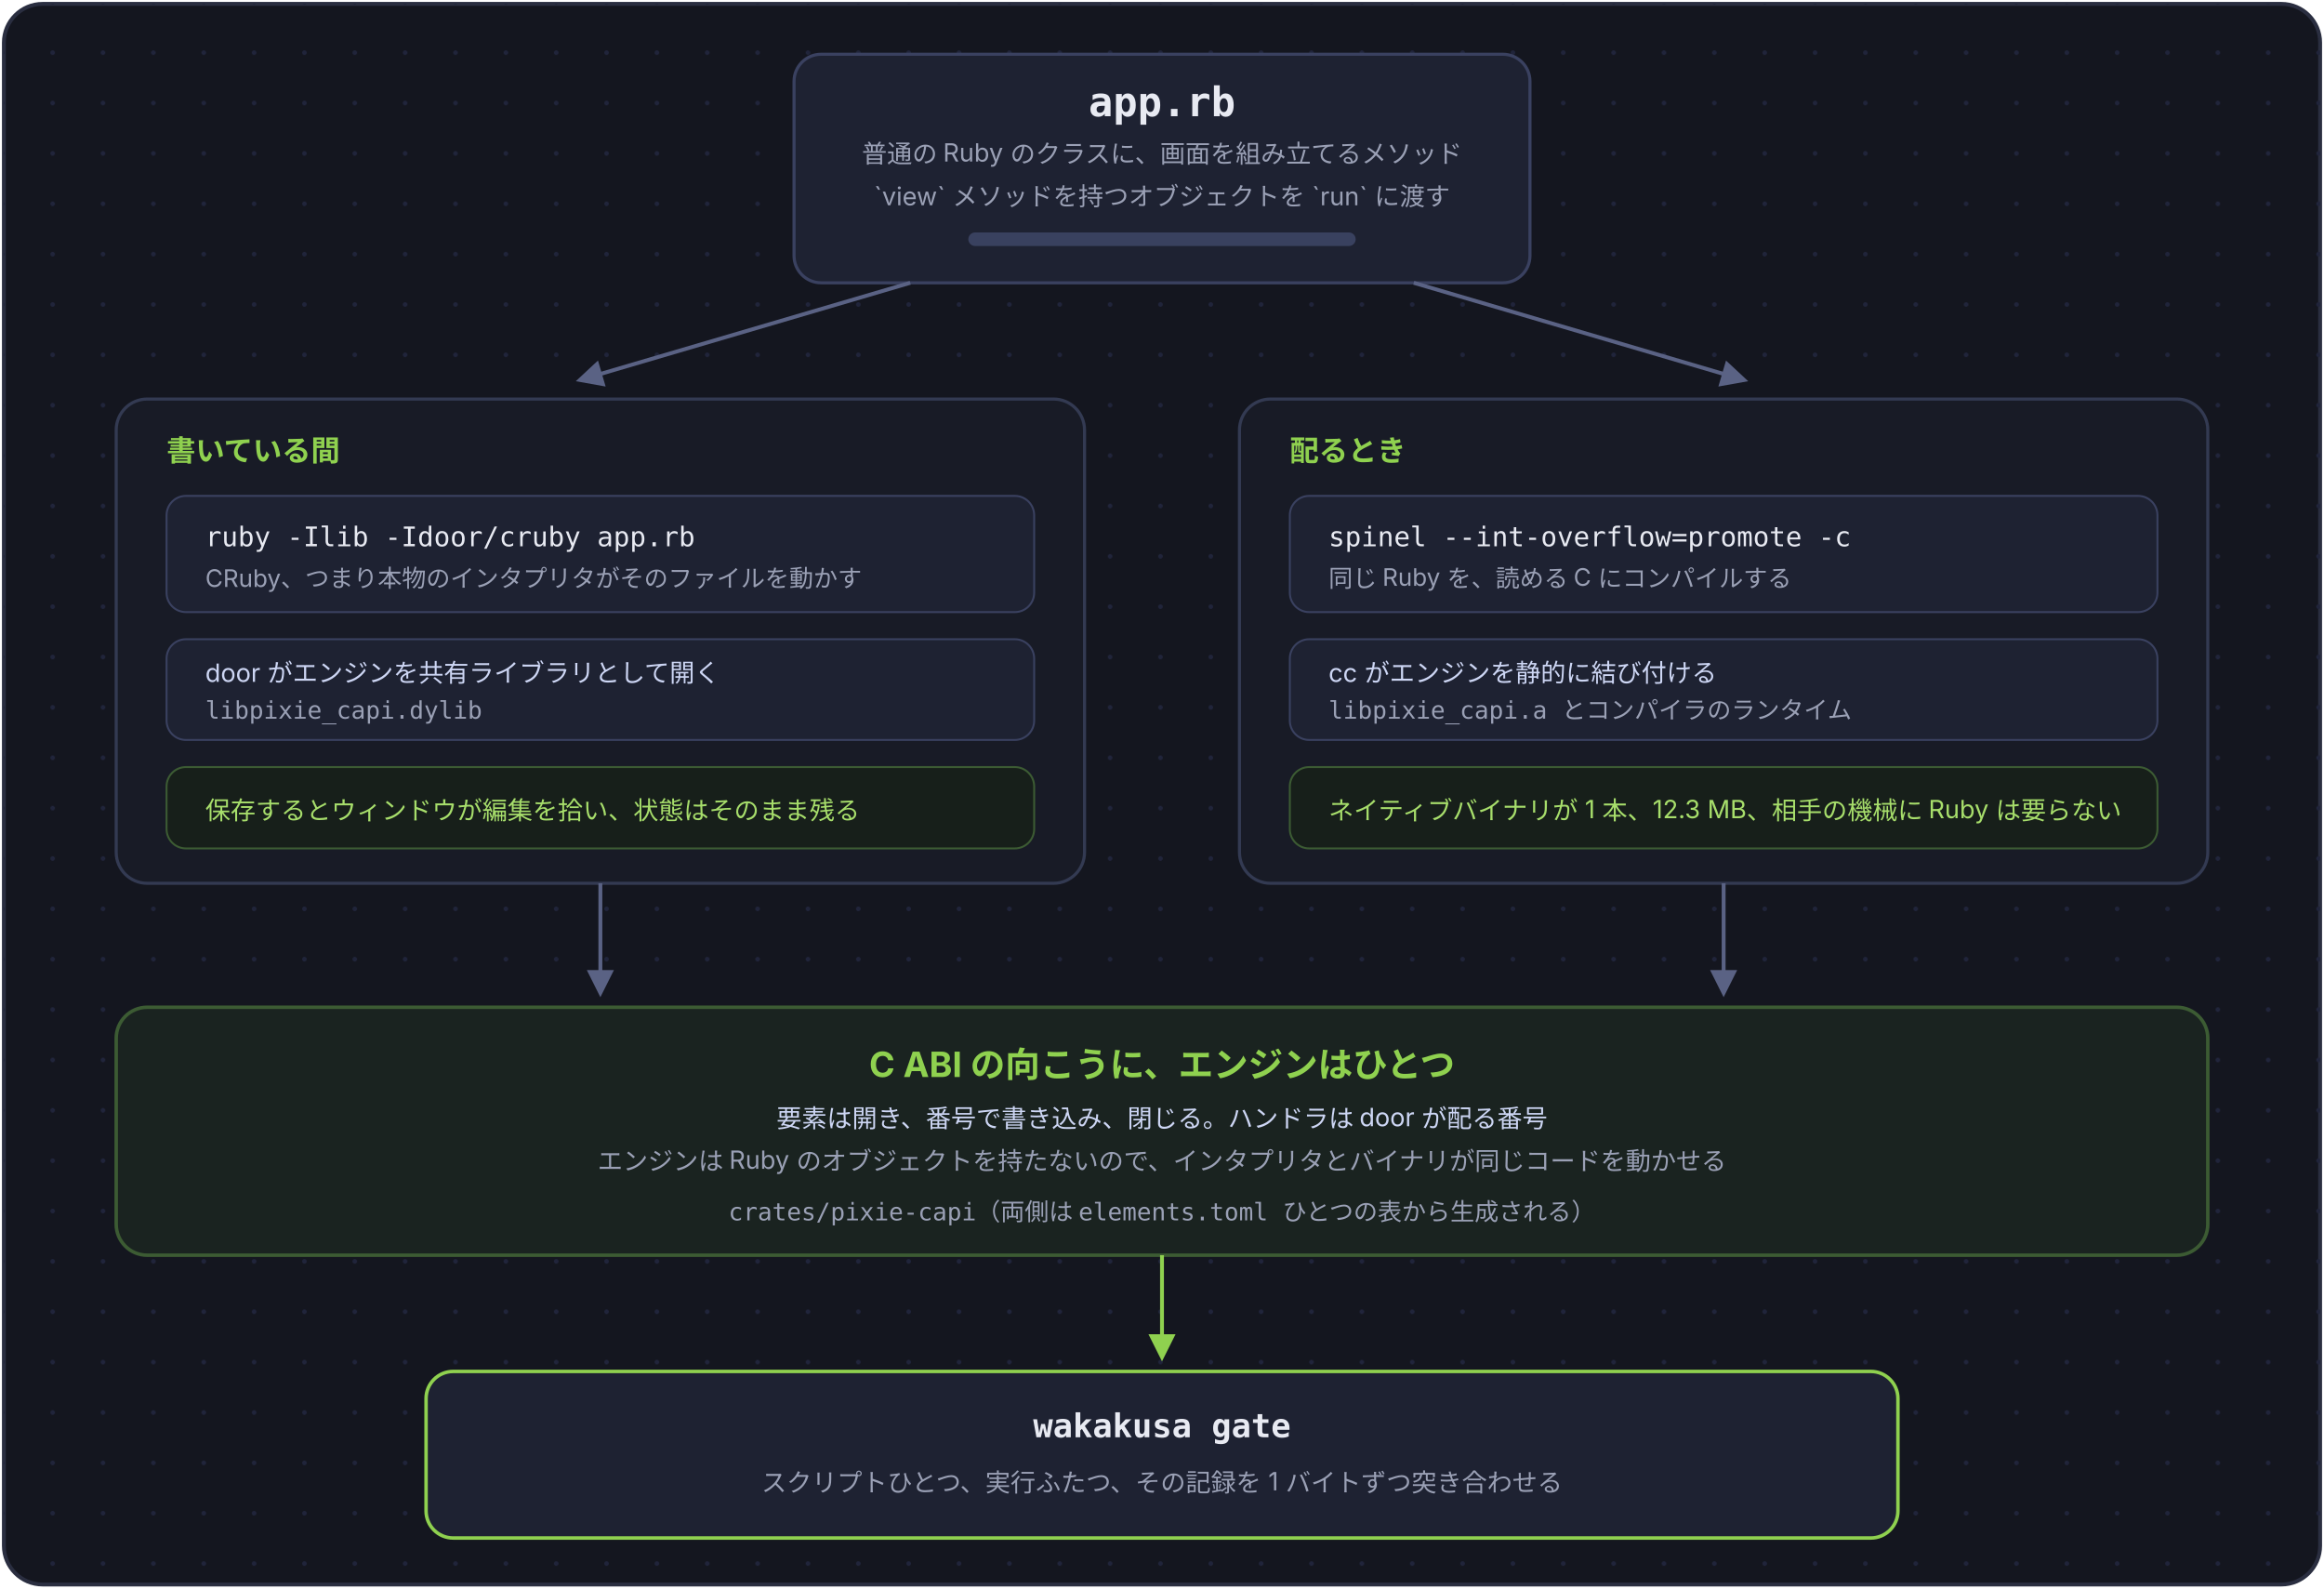
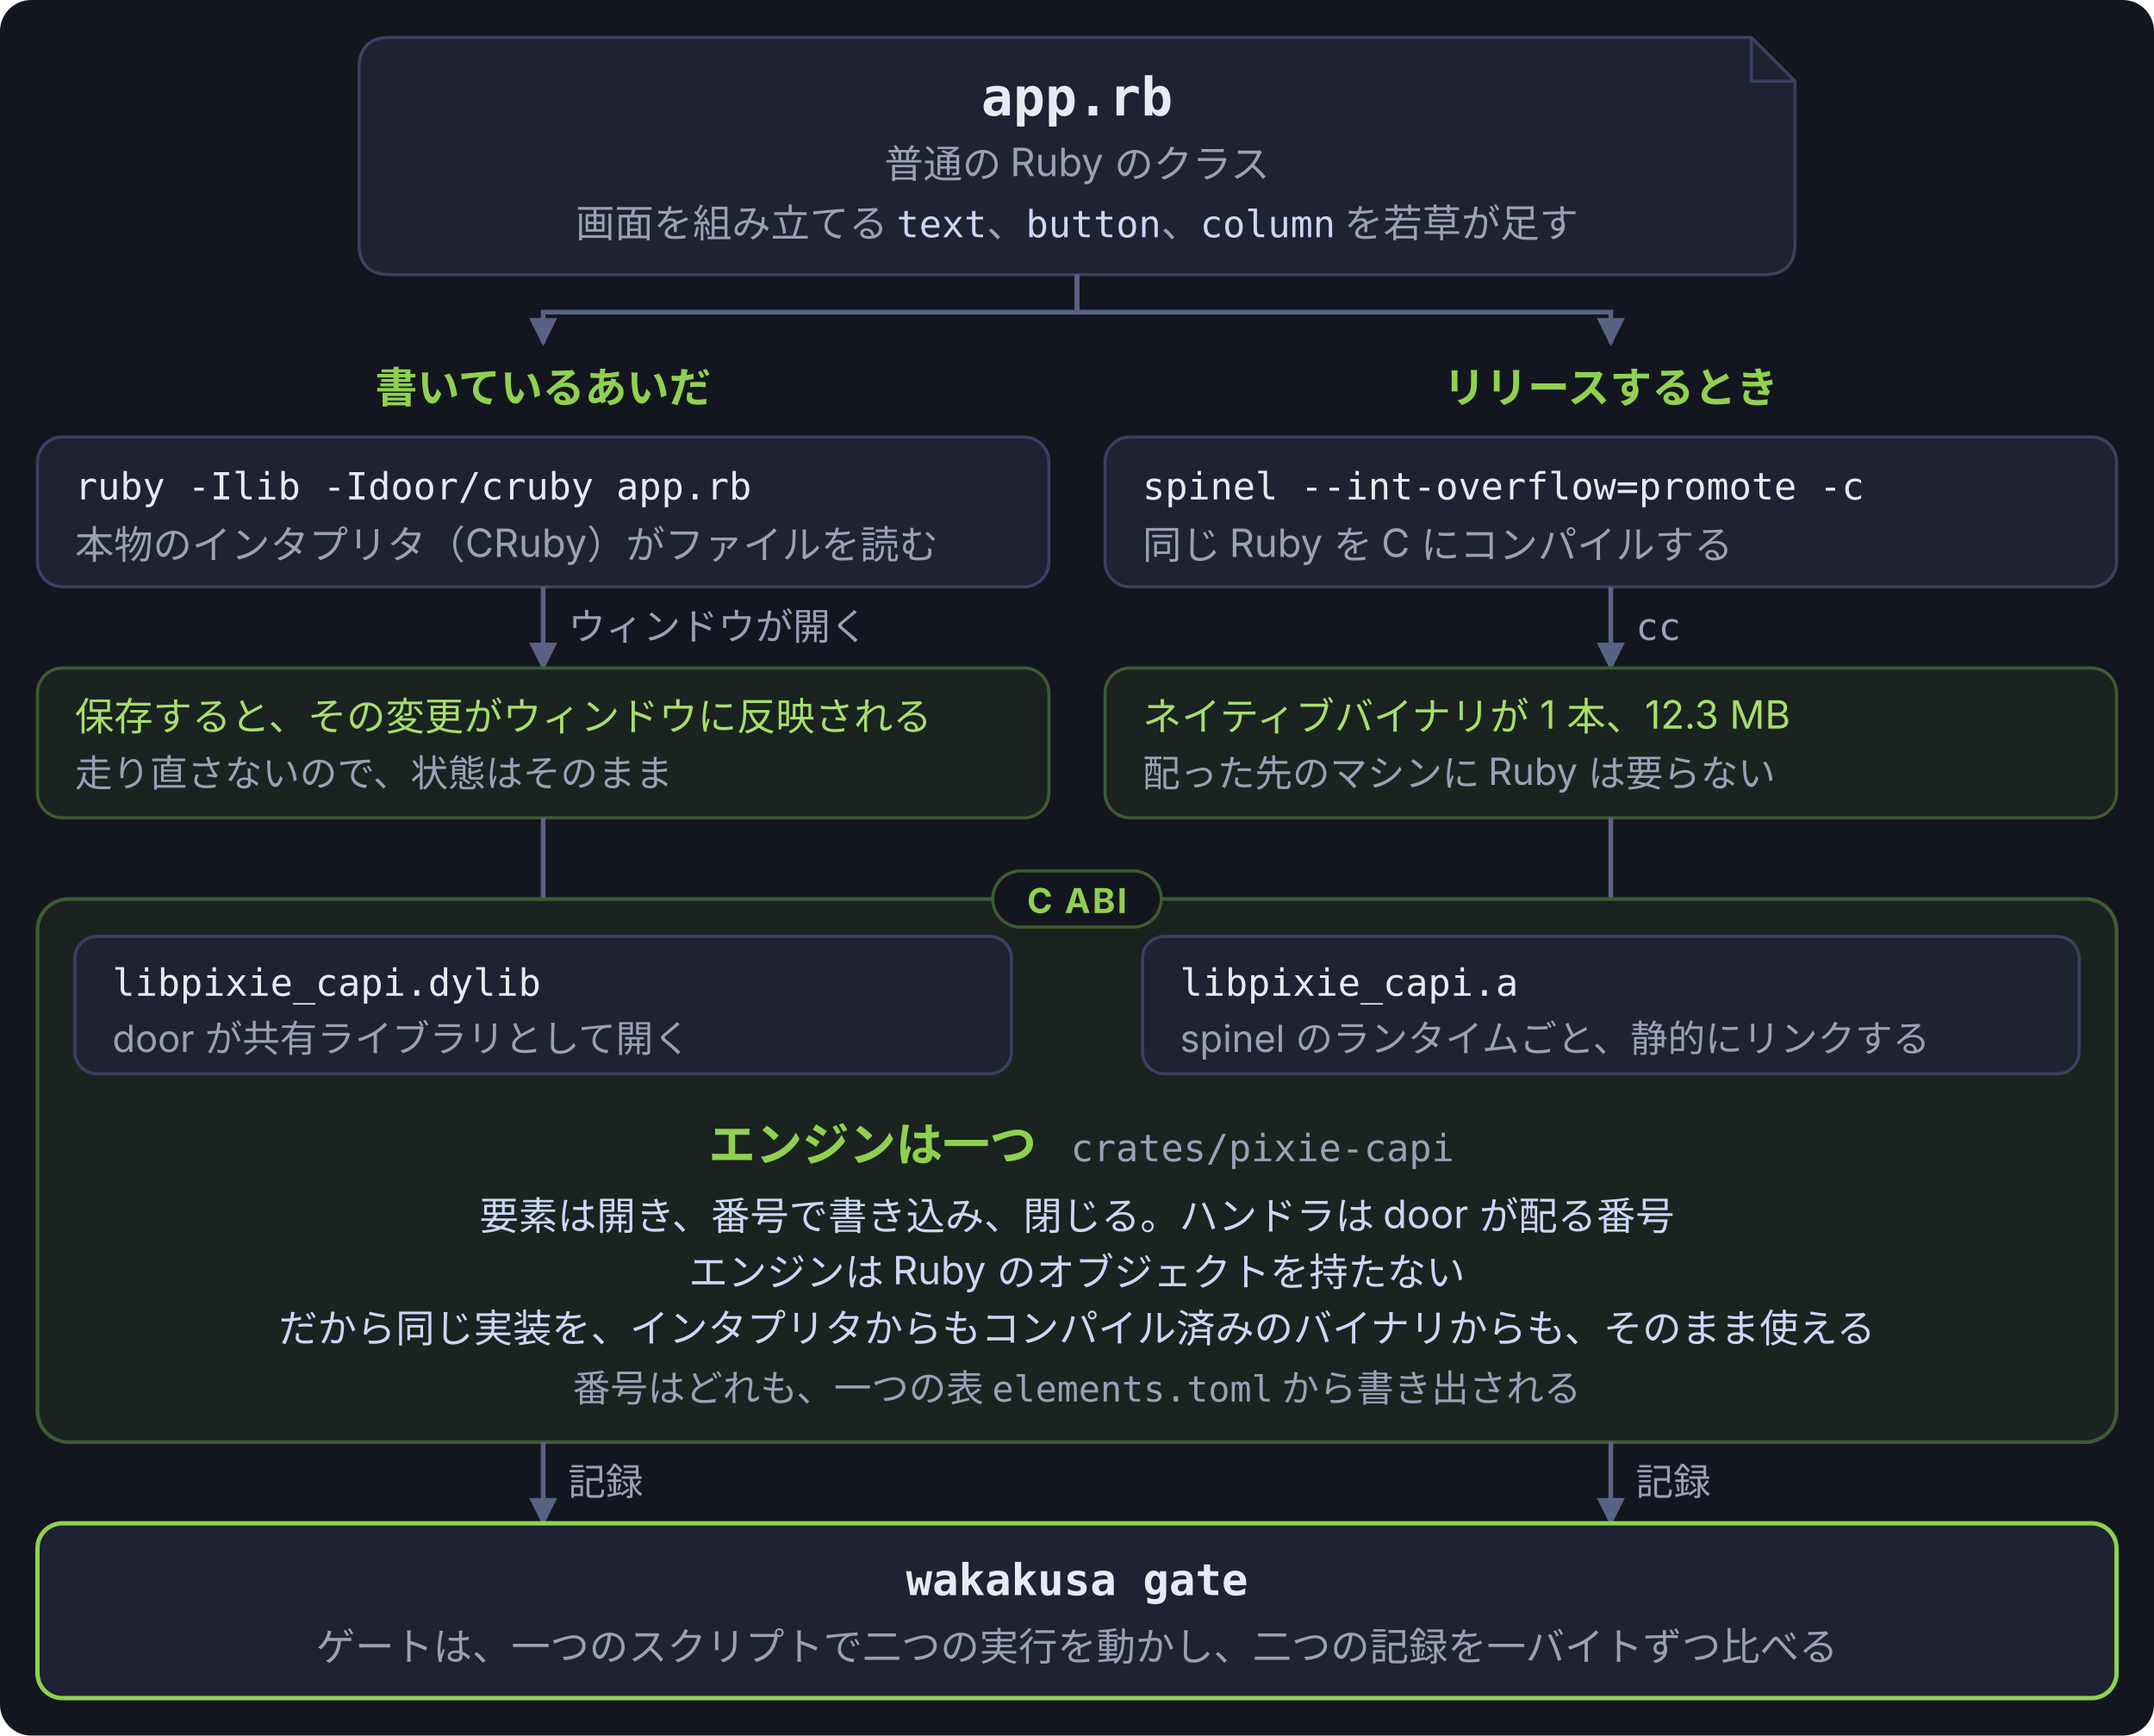
- <svg xmlns="http://www.w3.org/2000/svg" viewBox="0 0 1200 820" font-family="'Hiragino Sans','Noto Sans JP',system-ui,-apple-system,sans-serif">
+ <svg xmlns="http://www.w3.org/2000/svg" viewBox="0 0 690 556" font-family="'Hiragino Sans','Noto Sans JP',system-ui,-apple-system,sans-serif">
  <defs>
-     <marker id="ar" viewBox="0 0 10 10" refX="8" refY="5" markerWidth="7" markerHeight="7" orient="auto-start-reverse">
+     <marker id="ar" viewBox="0 0 10 10" refX="9" refY="5" markerWidth="6" markerHeight="6" orient="auto-start-reverse">
      <path d="M0 0 L10 5 L0 10 z" fill="#5a6284" />
    </marker>
-     <marker id="arG" viewBox="0 0 10 10" refX="8" refY="5" markerWidth="7" markerHeight="7" orient="auto-start-reverse">
-       <path d="M0 0 L10 5 L0 10 z" fill="#8fd14f" />
-     </marker>
-     <pattern id="dots" width="26" height="26" patternUnits="userSpaceOnUse">
-       <circle cx="1.2" cy="1.2" r="1.2" fill="#20243a" />
-     </pattern>
  </defs>
-   <rect x="2" y="2" width="1196" height="816" rx="20" fill="#14161f" stroke="#2a2e40" stroke-width="2" />
-   <rect x="2" y="2" width="1196" height="816" rx="20" fill="url(#dots)" />
-   <rect x="410" y="28" width="380" height="118" rx="14" fill="#1e2232" stroke="#3a4160" stroke-width="1.6" />
-   <text x="600" y="60" text-anchor="middle" font-size="21" font-weight="700" fill="#e8eaf2" font-family="ui-monospace,'SF Mono',Menlo,monospace">app.rb</text>
-   <text x="600" y="84" text-anchor="middle" font-size="13" fill="#9aa0b5">普通の Ruby のクラスに、画面を組み立てるメソッド</text>
-   <text x="600" y="106" text-anchor="middle" font-size="13" fill="#9aa0b5">`view` メソッドを持つオブジェクトを `run` に渡す</text>
-   <rect x="500" y="120" width="200" height="7" rx="3.5" fill="#39415f" />
-   <path d="M470 146 L300 196" stroke="#5a6284" stroke-width="2" fill="none" marker-end="url(#ar)" />
-   <path d="M730 146 L900 196" stroke="#5a6284" stroke-width="2" fill="none" marker-end="url(#ar)" />
-   <rect x="60" y="206" width="500" height="250" rx="16" fill="#181b26" stroke="#333a52" stroke-width="1.6" />
-   <text x="86" y="238" font-size="15" font-weight="700" fill="#8fd14f">書いている間</text>
-   <rect x="86" y="256" width="448" height="60" rx="10" fill="#1e2232" stroke="#3a4160" />
-   <text x="106" y="282" font-size="14" fill="#e8eaf2" font-family="ui-monospace,'SF Mono',Menlo,monospace">ruby -Ilib -Idoor/cruby app.rb</text>
-   <text x="106" y="303" font-size="12.5" fill="#9aa0b5">CRuby、つまり本物のインタプリタがそのファイルを動かす</text>
-   <rect x="86" y="330" width="448" height="52" rx="10" fill="#1e2232" stroke="#3a4160" />
-   <text x="106" y="352" font-size="13" fill="#cdd6f4">door がエンジンを共有ライブラリとして開く</text>
-   <text x="106" y="371" font-size="12.5" fill="#9aa0b5" font-family="ui-monospace,'SF Mono',Menlo,monospace">libpixie_capi.dylib</text>
-   <rect x="86" y="396" width="448" height="42" rx="10" fill="#171f1a" stroke="#3c5b33" />
-   <text x="106" y="423" font-size="13" fill="#a7de6b">保存するとウィンドウが編集を拾い、状態はそのまま残る</text>
-   <rect x="640" y="206" width="500" height="250" rx="16" fill="#181b26" stroke="#333a52" stroke-width="1.6" />
-   <text x="666" y="238" font-size="15" font-weight="700" fill="#8fd14f">配るとき</text>
-   <rect x="666" y="256" width="448" height="60" rx="10" fill="#1e2232" stroke="#3a4160" />
-   <text x="686" y="282" font-size="14" fill="#e8eaf2" font-family="ui-monospace,'SF Mono',Menlo,monospace">spinel --int-overflow=promote -c</text>
-   <text x="686" y="303" font-size="12.5" fill="#9aa0b5">同じ Ruby を、読める C にコンパイルする</text>
-   <rect x="666" y="330" width="448" height="52" rx="10" fill="#1e2232" stroke="#3a4160" />
-   <text x="686" y="352" font-size="13" fill="#cdd6f4">cc がエンジンを静的に結び付ける</text>
-   <text x="686" y="371" font-size="12.5" fill="#9aa0b5" font-family="ui-monospace,'SF Mono',Menlo,monospace">libpixie_capi.a とコンパイラのランタイム</text>
-   <rect x="666" y="396" width="448" height="42" rx="10" fill="#171f1a" stroke="#3c5b33" />
-   <text x="686" y="423" font-size="13" fill="#a7de6b">ネイティブバイナリが 1 本、12.3 MB、相手の機械に Ruby は要らない</text>
-   <path d="M310 456 L310 512" stroke="#5a6284" stroke-width="2" fill="none" marker-end="url(#ar)" />
-   <path d="M890 456 L890 512" stroke="#5a6284" stroke-width="2" fill="none" marker-end="url(#ar)" />
-   <rect x="60" y="520" width="1080" height="128" rx="16" fill="#1a2320" stroke="#3c5b33" stroke-width="1.8" />
-   <text x="600" y="556" text-anchor="middle" font-size="18" font-weight="700" fill="#8fd14f">C ABI の向こうに、エンジンはひとつ</text>
-   <text x="600" y="582" text-anchor="middle" font-size="13" fill="#cdd6f4">要素は開き、番号で書き込み、閉じる。ハンドラは door が配る番号</text>
-   <text x="600" y="604" text-anchor="middle" font-size="13" fill="#9aa0b5">エンジンは Ruby のオブジェクトを持たないので、インタプリタとバイナリが同じコードを動かせる</text>
-   <text x="600" y="630" text-anchor="middle" font-size="12.5" fill="#9aa0b5" font-family="ui-monospace,'SF Mono',Menlo,monospace">crates/pixie-capi（両側は elements.toml ひとつの表から生成される）</text>
-   <path d="M600 648 L600 700" stroke="#8fd14f" stroke-width="2" fill="none" marker-end="url(#arG)" />
-   <rect x="220" y="708" width="760" height="86" rx="14" fill="#1e2232" stroke="#8fd14f" stroke-width="1.8" />
-   <text x="600" y="742" text-anchor="middle" font-size="17" font-weight="700" fill="#e8eaf2" font-family="ui-monospace,'SF Mono',Menlo,monospace">wakakusa gate</text>
-   <text x="600" y="770" text-anchor="middle" font-size="13" fill="#9aa0b5">スクリプトひとつ、実行ふたつ、その記録を 1 バイトずつ突き合わせる</text>
+   <rect x="0" y="0" width="690" height="556" rx="10" fill="#14161f" />
+   <path d="M125 12 H561 L575 26 V78 Q575 88 565 88 H125 Q115 88 115 78 V22 Q115 12 125 12 Z" fill="#1e2232" stroke="#3a4160" stroke-width="1" />
+   <path d="M561 12 V26 H575" fill="none" stroke="#3a4160" stroke-width="1" />
+   <text x="345" y="37" font-size="17" fill="#e8eaf2" text-anchor="middle" font-weight="700" font-family="ui-monospace,'SF Mono',Menlo,monospace">app.rb</text>
+   <text x="345" y="57" font-size="12.5" fill="#9aa0b5" text-anchor="middle">普通の Ruby のクラス</text>
+   <text x="345" y="76" font-size="12.5" fill="#9aa0b5" text-anchor="middle">画面を組み立てる <tspan font-family="ui-monospace,'SF Mono',Menlo,monospace" font-size="12.0" fill="#cdd6f4">text</tspan>、<tspan font-family="ui-monospace,'SF Mono',Menlo,monospace" font-size="12.0" fill="#cdd6f4">button</tspan>、<tspan font-family="ui-monospace,'SF Mono',Menlo,monospace" font-size="12.0" fill="#cdd6f4">column</tspan> を若草が足す</text>
+   <path d="M345 88 V100 H174 V110" fill="none" stroke="#5a6284" stroke-width="1.5" marker-end="url(#ar)" />
+   <path d="M345 88 V100 H516 V110" fill="none" stroke="#5a6284" stroke-width="1.5" marker-end="url(#ar)" />
+   <text x="174" y="129" font-size="13.5" fill="#8fd14f" text-anchor="middle" font-weight="700">書いているあいだ</text>
+   <rect x="12" y="140" width="324" height="48" rx="8" fill="#1e2232" stroke="#3a4160" stroke-width="1" />
+   <text x="24" y="160" font-size="12" fill="#e8eaf2" font-family="ui-monospace,'SF Mono',Menlo,monospace">ruby -Ilib -Idoor/cruby app.rb</text>
+   <text x="24" y="179" font-size="12.5" fill="#9aa0b5">本物のインタプリタ（CRuby）がファイルを読む</text>
+   <path d="M174 188 V214" fill="none" stroke="#5a6284" stroke-width="1.5" marker-end="url(#ar)" />
+   <text x="182" y="205" font-size="12" fill="#9aa0b5">ウィンドウが開く</text>
+   <rect x="12" y="214" width="324" height="48" rx="8" fill="#1a2320" stroke="#3c5b33" stroke-width="1" />
+   <text x="24" y="234" font-size="12.5" fill="#a7de6b">保存すると、その変更がウィンドウに反映される</text>
+   <text x="24" y="252" font-size="12" fill="#9aa0b5">走り直さないので、状態はそのまま</text>
+   <path d="M174 262 V300" fill="none" stroke="#5a6284" stroke-width="1.5" marker-end="url(#ar)" />
+   <text x="516" y="129" font-size="13.5" fill="#8fd14f" text-anchor="middle" font-weight="700">リリースするとき</text>
+   <rect x="354" y="140" width="324" height="48" rx="8" fill="#1e2232" stroke="#3a4160" stroke-width="1" />
+   <text x="366" y="160" font-size="12" fill="#e8eaf2" font-family="ui-monospace,'SF Mono',Menlo,monospace">spinel --int-overflow=promote -c</text>
+   <text x="366" y="179" font-size="12.5" fill="#9aa0b5">同じ Ruby を C にコンパイルする</text>
+   <path d="M516 188 V214" fill="none" stroke="#5a6284" stroke-width="1.5" marker-end="url(#ar)" />
+   <text x="524" y="205" font-size="12" fill="#9aa0b5" font-family="ui-monospace,'SF Mono',Menlo,monospace">cc</text>
+   <rect x="354" y="214" width="324" height="48" rx="8" fill="#1a2320" stroke="#3c5b33" stroke-width="1" />
+   <text x="366" y="234" font-size="12.5" fill="#a7de6b">ネイティブバイナリが 1 本、12.3 MB</text>
+   <text x="366" y="252" font-size="12" fill="#9aa0b5">配った先のマシンに Ruby は要らない</text>
+   <path d="M516 262 V300" fill="none" stroke="#5a6284" stroke-width="1.5" marker-end="url(#ar)" />
+   <rect x="12" y="288" width="666" height="174" rx="10" fill="#1a2320" stroke="#3c5b33" stroke-width="1.2" />
+   <rect x="318" y="279" width="54" height="18" rx="9" fill="#14161f" stroke="#3c5b33" stroke-width="1" />
+   <text x="345" y="292.5" font-size="11" fill="#8fd14f" text-anchor="middle" font-weight="700" letter-spacing=".06em">C ABI</text>
+   <rect x="24" y="300" width="300" height="44" rx="7" fill="#1e2232" stroke="#3a4160" stroke-width="1" />
+   <text x="36" y="319" font-size="12" fill="#e8eaf2" font-family="ui-monospace,'SF Mono',Menlo,monospace">libpixie_capi.dylib</text>
+   <text x="36" y="337" font-size="12" fill="#9aa0b5">door が共有ライブラリとして開く</text>
+   <rect x="366" y="300" width="300" height="44" rx="7" fill="#1e2232" stroke="#3a4160" stroke-width="1" />
+   <text x="378" y="319" font-size="12" fill="#e8eaf2" font-family="ui-monospace,'SF Mono',Menlo,monospace">libpixie_capi.a</text>
+   <text x="378" y="337" font-size="12" fill="#9aa0b5">spinel のランタイムごと、静的にリンクする</text>
+   <text x="227" y="372" font-size="15" fill="#8fd14f" font-weight="700">エンジンは一つ</text>
+   <text x="343" y="372" font-size="12" fill="#9aa0b5" font-family="ui-monospace,'SF Mono',Menlo,monospace">crates/pixie-capi</text>
+   <text x="345" y="394" font-size="12.5" fill="#cdd6f4" text-anchor="middle">要素は開き、番号で書き込み、閉じる。ハンドラは door が配る番号</text>
+   <text x="345" y="412" font-size="12.5" fill="#cdd6f4" text-anchor="middle">エンジンは Ruby のオブジェクトを持たない</text>
+   <text x="345" y="430" font-size="12.5" fill="#cdd6f4" text-anchor="middle">だから同じ実装を、インタプリタからもコンパイル済みのバイナリからも、そのまま使える</text>
+   <text x="345" y="449" font-size="12" fill="#9aa0b5" text-anchor="middle">番号はどれも、一つの表 <tspan font-family="ui-monospace,'SF Mono',Menlo,monospace" font-size="11.5" fill="#9aa0b5">elements.toml</tspan> から書き出される</text>
+   <path d="M174 462 V488" fill="none" stroke="#5a6284" stroke-width="1.5" marker-end="url(#ar)" />
+   <text x="182" y="479" font-size="12" fill="#9aa0b5">記録</text>
+   <path d="M516 462 V488" fill="none" stroke="#5a6284" stroke-width="1.5" marker-end="url(#ar)" />
+   <text x="524" y="479" font-size="12" fill="#9aa0b5">記録</text>
+   <rect x="12" y="488" width="666" height="56" rx="8" fill="#1e2232" stroke="#8fd14f" stroke-width="1.4" />
+   <text x="345" y="511" font-size="14" fill="#e8eaf2" text-anchor="middle" font-weight="700" font-family="ui-monospace,'SF Mono',Menlo,monospace">wakakusa gate</text>
+   <text x="345" y="532" font-size="12.5" fill="#9aa0b5" text-anchor="middle">ゲートは、一つのスクリプトで二つの実行を動かし、二つの記録を一バイトずつ比べる</text>
</svg>
